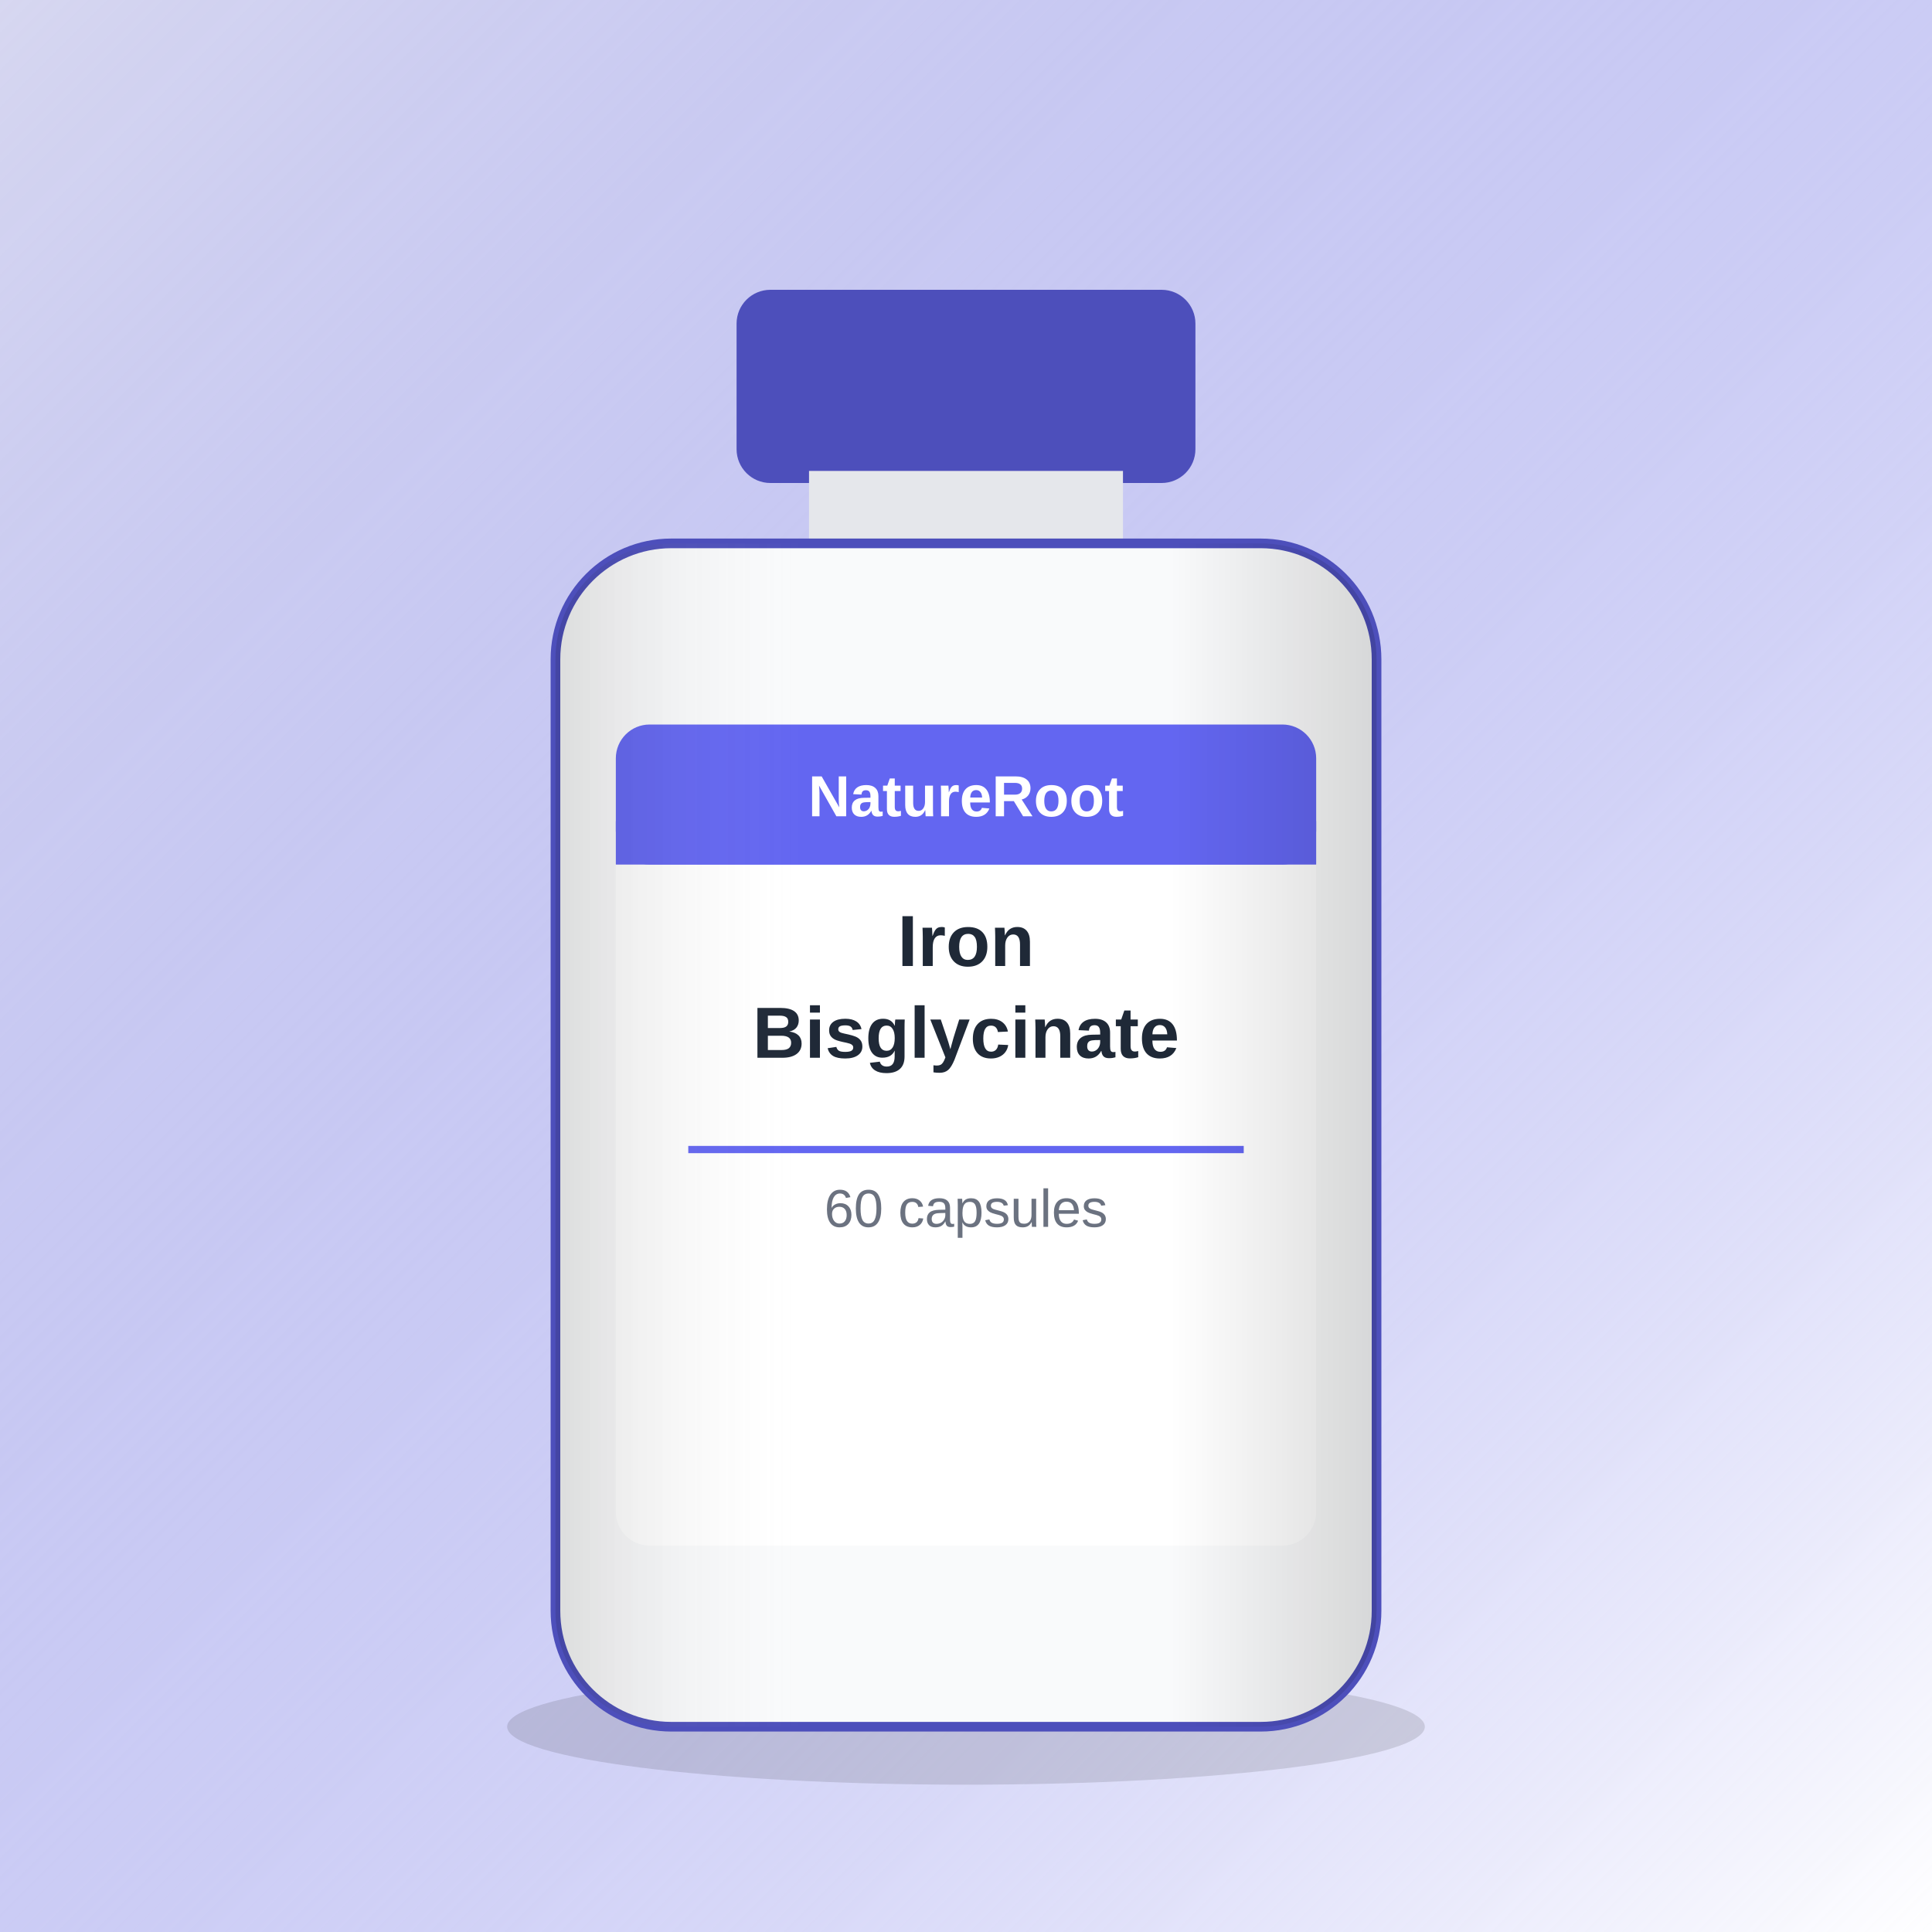
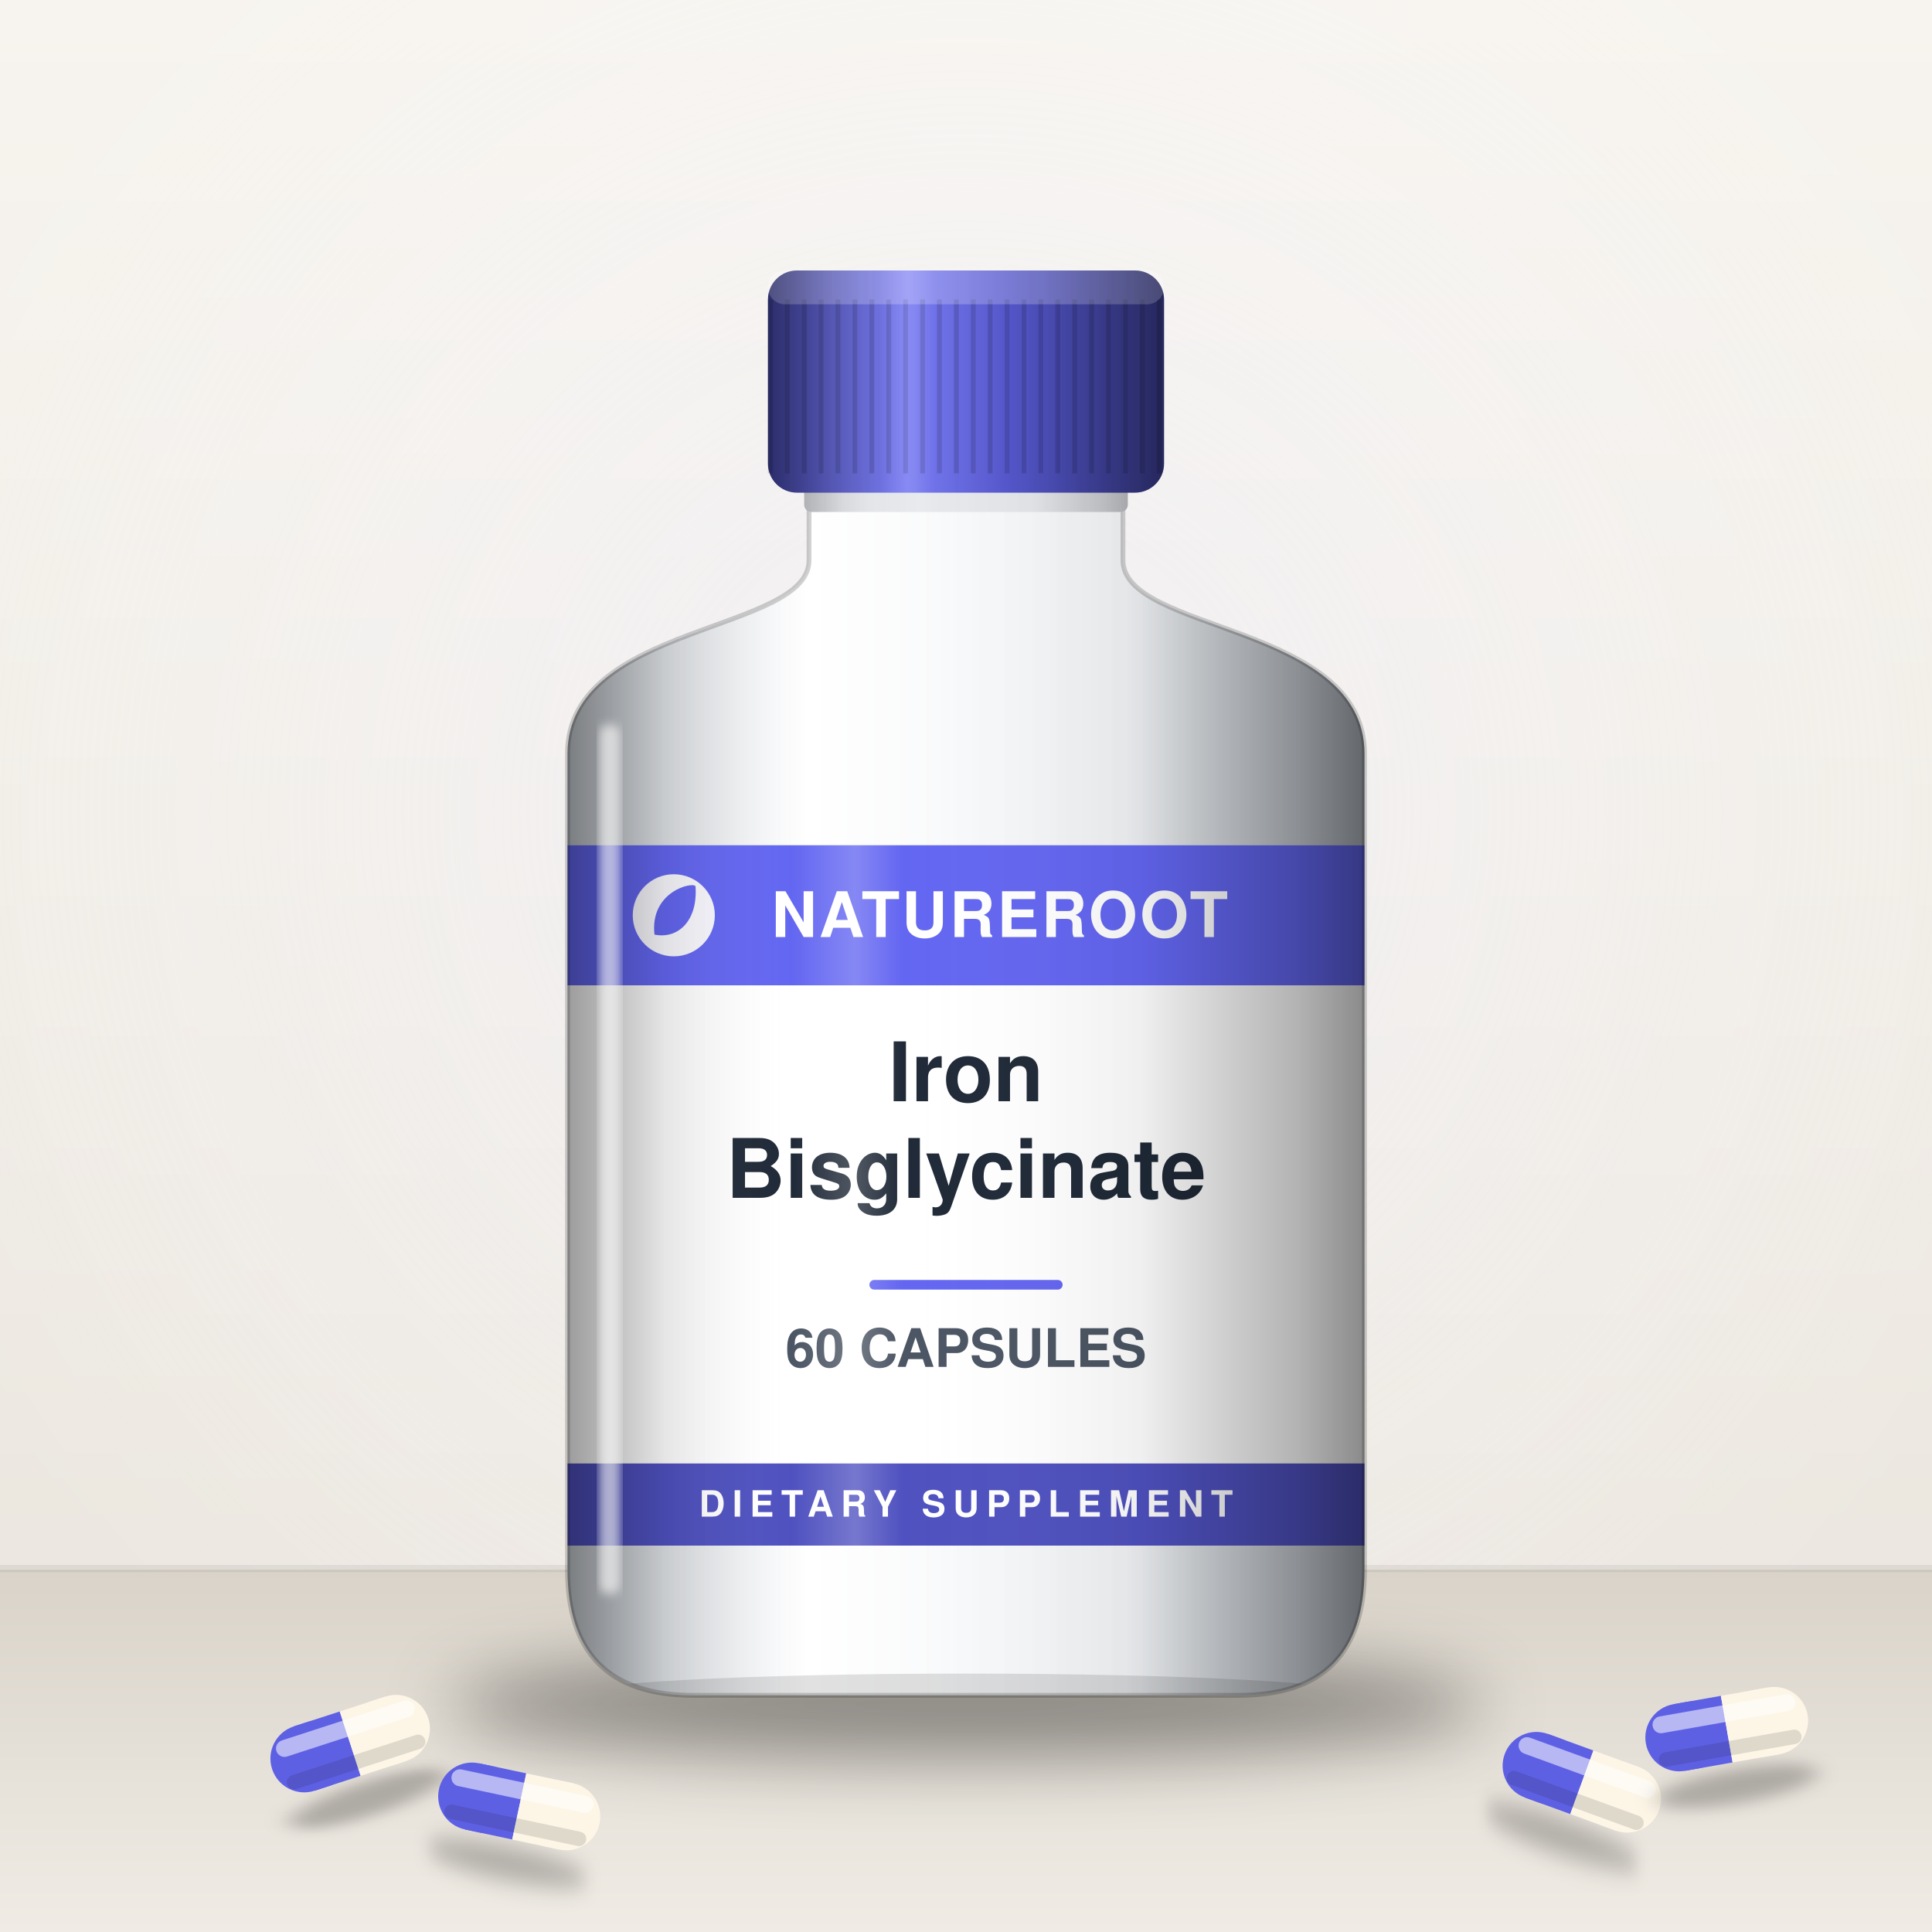
<svg xmlns="http://www.w3.org/2000/svg" viewBox="0 0 800 800" width="800" height="800" role="img" aria-label="Iron Bisglycinate">
  <defs>
-     <linearGradient id="g" x1="0" y1="0" x2="1" y2="1">
-       <stop offset="0" stop-color="#6366f1" stop-opacity=".18" />
-       <stop offset="1" stop-color="#ffffff" />
+     <linearGradient id="wall" x1="0" y1="0" x2="0" y2="1">
+       <stop offset="0" stop-color="#f7f4ef" />
+       <stop offset="1" stop-color="#e9e4dc" />
    </linearGradient>
-     <linearGradient id="s" x1="0" x2="1">
-       <stop offset="0" stop-color="#000" stop-opacity=".12" />
-       <stop offset=".3" stop-color="#fff" stop-opacity=".0" />
-       <stop offset=".75" stop-color="#000" stop-opacity=".0" />
-       <stop offset="1" stop-color="#000" stop-opacity=".14" />
+     <radialGradient id="glow" cx=".5" cy=".42" r=".6">
+       <stop offset="0" stop-color="#efeffd" stop-opacity=".55" />
+       <stop offset="1" stop-color="#fff" stop-opacity="0" />
+     </radialGradient>
+     <linearGradient id="floor" x1="0" y1="0" x2="0" y2="1">
+       <stop offset="0" stop-color="#d9d3c9" />
+       <stop offset="1" stop-color="#f0ece5" />
    </linearGradient>
+     <linearGradient id="cyl" x1="0" y1="0" x2="1" y2="0">
+       <stop offset="0" stop-color="#000" stop-opacity=".38" />
+       <stop offset=".12" stop-color="#000" stop-opacity=".10" />
+       <stop offset=".28" stop-color="#fff" stop-opacity=".0" />
+       <stop offset=".36" stop-color="#fff" stop-opacity=".22" />
+       <stop offset=".42" stop-color="#fff" stop-opacity=".0" />
+       <stop offset=".72" stop-color="#000" stop-opacity=".06" />
+       <stop offset=".92" stop-color="#000" stop-opacity=".30" />
+       <stop offset="1" stop-color="#000" stop-opacity=".45" />
+     </linearGradient>
+     <linearGradient id="cap" x1="0" y1="0" x2="1" y2="0">
+       <stop offset="0" stop-color="#363884" />
+       <stop offset=".35" stop-color="#7a7cf3" />
+       <stop offset=".6" stop-color="#5456cc" />
+       <stop offset="1" stop-color="#313378" />
+     </linearGradient>
+     <linearGradient id="white" x1="0" y1="0" x2="1" y2="0">
+       <stop offset="0" stop-color="#c9ced4" />
+       <stop offset=".3" stop-color="#ffffff" />
+       <stop offset=".7" stop-color="#f1f3f5" />
+       <stop offset="1" stop-color="#b9bfc7" />
+     </linearGradient>
+     <linearGradient id="amber" x1="0" y1="0" x2="1" y2="0">
+       <stop offset="0" stop-color="#5b2a06" />
+       <stop offset=".3" stop-color="#c8741f" />
+       <stop offset=".7" stop-color="#a85a12" />
+       <stop offset="1" stop-color="#4a2105" />
+     </linearGradient>
+     <radialGradient id="soft" cx=".35" cy=".3" r=".8">
+       <stop offset="0" stop-color="#ffe9a8" />
+       <stop offset=".5" stop-color="#f0a827" />
+       <stop offset="1" stop-color="#b86a0a" />
+     </radialGradient>
+     <filter id="b14" x="-30%" y="-100%" width="160%" height="300%">
+       <feGaussianBlur stdDeviation="14" />
+     </filter>
+     <filter id="b4">
+       <feGaussianBlur stdDeviation="4" />
+     </filter>
+     <filter id="b2">
+       <feGaussianBlur stdDeviation="2" />
+     </filter>
  </defs>
-   <rect width="800" height="800" fill="url(#g)" />
-   <ellipse cx="400" cy="715" rx="190" ry="24" fill="#000" opacity=".12" />
-   <rect x="305" y="120" width="190" height="80" rx="14" fill="#4d4fbb" />
-   <rect x="335" y="195" width="130" height="35" fill="#e5e7eb" />
-   <rect x="230" y="225" width="340" height="490" rx="48" fill="#f9fafb" stroke="#4d4fbb" stroke-width="4" />
-   <rect x="255" y="300" width="290" height="340" rx="14" fill="#fff" />
-   <rect x="255" y="300" width="290" height="58" rx="14" fill="#6366F1" />
-   <rect x="255" y="340" width="290" height="18" fill="#6366F1" />
-   <text x="400.0" y="338" text-anchor="middle" font-family="Arial,Helvetica,sans-serif" font-weight="700" font-size="24" fill="#fff">NatureRoot</text>
-   <text x="400.0" y="400" text-anchor="middle" font-family="Arial,Helvetica,sans-serif" font-weight="700" font-size="30" fill="#1f2937">Iron</text>
-   <text x="400.0" y="438" text-anchor="middle" font-family="Arial,Helvetica,sans-serif" font-weight="700" font-size="30" fill="#1f2937">Bisglycinate</text>
-   <line x1="285" y1="476" x2="515" y2="476" stroke="#6366F1" stroke-width="3" />
-   <text x="400.0" y="508" text-anchor="middle" font-family="Arial,Helvetica,sans-serif" font-size="22" fill="#6b7280">60 capsules</text>
-   <rect x="230" y="225" width="340" height="490" rx="48" fill="url(#s)" />
+   <rect width="800" height="800" fill="url(#wall)" />
+   <rect width="800" height="800" fill="url(#glow)" />
+   <rect y="650" width="800" height="150" fill="url(#floor)" />
+   <rect y="648" width="800" height="3" fill="#000" opacity=".06" />
+   <ellipse cx="400" cy="706" rx="215" ry="22" fill="#000" opacity=".38" filter="url(#b14)" />
+   <path d="M335 190 L335 232 C335 262 235 258 235 312 L235 650 Q235 702 287 702 L513 702 Q565 702 565 650 L565 312 C565 258 465 262 465 232 L465 190 Z" fill="url(#white)" />
+   <clipPath id="bc">
+     <path d="M335 190 L335 232 C335 262 235 258 235 312 L235 650 Q235 702 287 702 L513 702 Q565 702 565 650 L565 312 C565 258 465 262 465 232 L465 190 Z" />
+   </clipPath>
+   <g clip-path="url(#bc)">
+     <g>
+       <rect x="235" y="350" width="330" height="290" fill="#fff" />
+       <rect x="235" y="350" width="330" height="58" fill="#6366F1" />
+       <circle cx="279" cy="379" r="17" fill="#fff" opacity=".95" />
+       <path d="M271 387 C269 369 287 365 288 367 C289 381 281 389 271 387Z" fill="#6366F1" />
+       <text x="414.0" y="388" text-anchor="middle" font-family="'Helvetica Neue',Helvetica,Arial,sans-serif" font-weight="800" font-size="26" letter-spacing="1" fill="#fff">NATUREROOT</text>
+       <text x="400.0" y="456" text-anchor="middle" font-family="'Helvetica Neue',Helvetica,Arial,sans-serif" font-weight="800" font-size="34" fill="#1f2937">Iron</text>
+       <text x="400.0" y="496" text-anchor="middle" font-family="'Helvetica Neue',Helvetica,Arial,sans-serif" font-weight="800" font-size="34" fill="#1f2937">Bisglycinate</text>
+       <rect x="360.0" y="530" width="80" height="4" rx="2" fill="#6366F1" />
+       <text x="400.0" y="566" text-anchor="middle" font-family="'Helvetica Neue',Helvetica,Arial,sans-serif" font-weight="600" font-size="22" fill="#4b5563">60 CAPSULES</text>
+       <rect x="235" y="606" width="330" height="34" fill="#4f51c0" />
+       <text x="400.0" y="628" text-anchor="middle" font-family="'Helvetica Neue',Helvetica,Arial,sans-serif" font-weight="700" font-size="15" letter-spacing="3" fill="#fff">DIETARY SUPPLEMENT</text>
+     </g>
+     <rect x="235" y="190" width="330" height="520" fill="url(#cyl)" />
+     <rect x="248" y="300" width="9" height="360" rx="4" fill="#fff" opacity=".6" filter="url(#b2)" />
+     <ellipse cx="400" cy="702" rx="165" ry="9" fill="#000" opacity=".12" />
+   </g>
+   <path d="M335 190 L335 232 C335 262 235 258 235 312 L235 650 Q235 702 287 702 L513 702 Q565 702 565 650 L565 312 C565 258 465 262 465 232 L465 190 Z" fill="none" stroke="#000" stroke-opacity=".18" stroke-width="2" />
+   <rect x="333" y="196" width="134" height="16" rx="3" fill="#e5e7eb" />
+   <rect x="333" y="196" width="134" height="16" rx="3" fill="url(#cyl)" opacity=".6" />
+   <rect x="318" y="112" width="164" height="92" rx="12" fill="url(#cap)" />
+   <rect x="318" y="124" width="2" height="72" fill="#000" opacity=".14" />
+   <rect x="325" y="124" width="2" height="72" fill="#000" opacity=".14" />
+   <rect x="332" y="124" width="2" height="72" fill="#000" opacity=".14" />
+   <rect x="339" y="124" width="2" height="72" fill="#000" opacity=".14" />
+   <rect x="346" y="124" width="2" height="72" fill="#000" opacity=".14" />
+   <rect x="353" y="124" width="2" height="72" fill="#000" opacity=".14" />
+   <rect x="360" y="124" width="2" height="72" fill="#000" opacity=".14" />
+   <rect x="367" y="124" width="2" height="72" fill="#000" opacity=".14" />
+   <rect x="374" y="124" width="2" height="72" fill="#000" opacity=".14" />
+   <rect x="381" y="124" width="2" height="72" fill="#000" opacity=".14" />
+   <rect x="388" y="124" width="2" height="72" fill="#000" opacity=".14" />
+   <rect x="395" y="124" width="2" height="72" fill="#000" opacity=".14" />
+   <rect x="402" y="124" width="2" height="72" fill="#000" opacity=".14" />
+   <rect x="409" y="124" width="2" height="72" fill="#000" opacity=".14" />
+   <rect x="416" y="124" width="2" height="72" fill="#000" opacity=".14" />
+   <rect x="423" y="124" width="2" height="72" fill="#000" opacity=".14" />
+   <rect x="430" y="124" width="2" height="72" fill="#000" opacity=".14" />
+   <rect x="437" y="124" width="2" height="72" fill="#000" opacity=".14" />
+   <rect x="444" y="124" width="2" height="72" fill="#000" opacity=".14" />
+   <rect x="451" y="124" width="2" height="72" fill="#000" opacity=".14" />
+   <rect x="458" y="124" width="2" height="72" fill="#000" opacity=".14" />
+   <rect x="465" y="124" width="2" height="72" fill="#000" opacity=".14" />
+   <rect x="472" y="124" width="2" height="72" fill="#000" opacity=".14" />
+   <rect x="479" y="124" width="2" height="72" fill="#000" opacity=".14" />
+   <rect x="318" y="112" width="164" height="14" rx="7" fill="#fff" opacity=".22" />
+   <rect x="318" y="112" width="164" height="92" rx="12" fill="url(#cyl)" opacity=".5" />
+   <g transform="translate(145 722) rotate(-18)">
+     <ellipse cx="0" cy="24" rx="34" ry="7" fill="#000" opacity=".25" filter="url(#b4)" />
+     <rect x="-34" y="-14" width="34" height="28" rx="14" fill="#5e60e4" />
+     <rect x="0" y="-14" width="34" height="28" rx="14" fill="#fdf6e7" />
+     <rect x="-20" y="-14" width="20" height="28" fill="#5e60e4" />
+     <rect x="0" y="-14" width="20" height="28" fill="#fdf6e7" />
+     <rect x="-30" y="-10" width="60" height="7" rx="3.5" fill="#fff" opacity=".55" />
+     <rect x="-30" y="5" width="60" height="6" rx="3" fill="#000" opacity=".12" />
+   </g>
+   <g transform="translate(215 748) rotate(12)">
+     <ellipse cx="0" cy="24" rx="34" ry="7" fill="#000" opacity=".25" filter="url(#b4)" />
+     <rect x="-34" y="-14" width="34" height="28" rx="14" fill="#5e60e4" />
+     <rect x="0" y="-14" width="34" height="28" rx="14" fill="#fdf6e7" />
+     <rect x="-20" y="-14" width="20" height="28" fill="#5e60e4" />
+     <rect x="0" y="-14" width="20" height="28" fill="#fdf6e7" />
+     <rect x="-30" y="-10" width="60" height="7" rx="3.5" fill="#fff" opacity=".55" />
+     <rect x="-30" y="5" width="60" height="6" rx="3" fill="#000" opacity=".12" />
+   </g>
+   <g transform="translate(655 738) rotate(20)">
+     <ellipse cx="0" cy="24" rx="34" ry="7" fill="#000" opacity=".25" filter="url(#b4)" />
+     <rect x="-34" y="-14" width="34" height="28" rx="14" fill="#5e60e4" />
+     <rect x="0" y="-14" width="34" height="28" rx="14" fill="#fdf6e7" />
+     <rect x="-20" y="-14" width="20" height="28" fill="#5e60e4" />
+     <rect x="0" y="-14" width="20" height="28" fill="#fdf6e7" />
+     <rect x="-30" y="-10" width="60" height="7" rx="3.5" fill="#fff" opacity=".55" />
+     <rect x="-30" y="5" width="60" height="6" rx="3" fill="#000" opacity=".12" />
+   </g>
+   <g transform="translate(715 716) rotate(-10)">
+     <ellipse cx="0" cy="24" rx="34" ry="7" fill="#000" opacity=".25" filter="url(#b4)" />
+     <rect x="-34" y="-14" width="34" height="28" rx="14" fill="#5e60e4" />
+     <rect x="0" y="-14" width="34" height="28" rx="14" fill="#fdf6e7" />
+     <rect x="-20" y="-14" width="20" height="28" fill="#5e60e4" />
+     <rect x="0" y="-14" width="20" height="28" fill="#fdf6e7" />
+     <rect x="-30" y="-10" width="60" height="7" rx="3.5" fill="#fff" opacity=".55" />
+     <rect x="-30" y="5" width="60" height="6" rx="3" fill="#000" opacity=".12" />
+   </g>
</svg>
